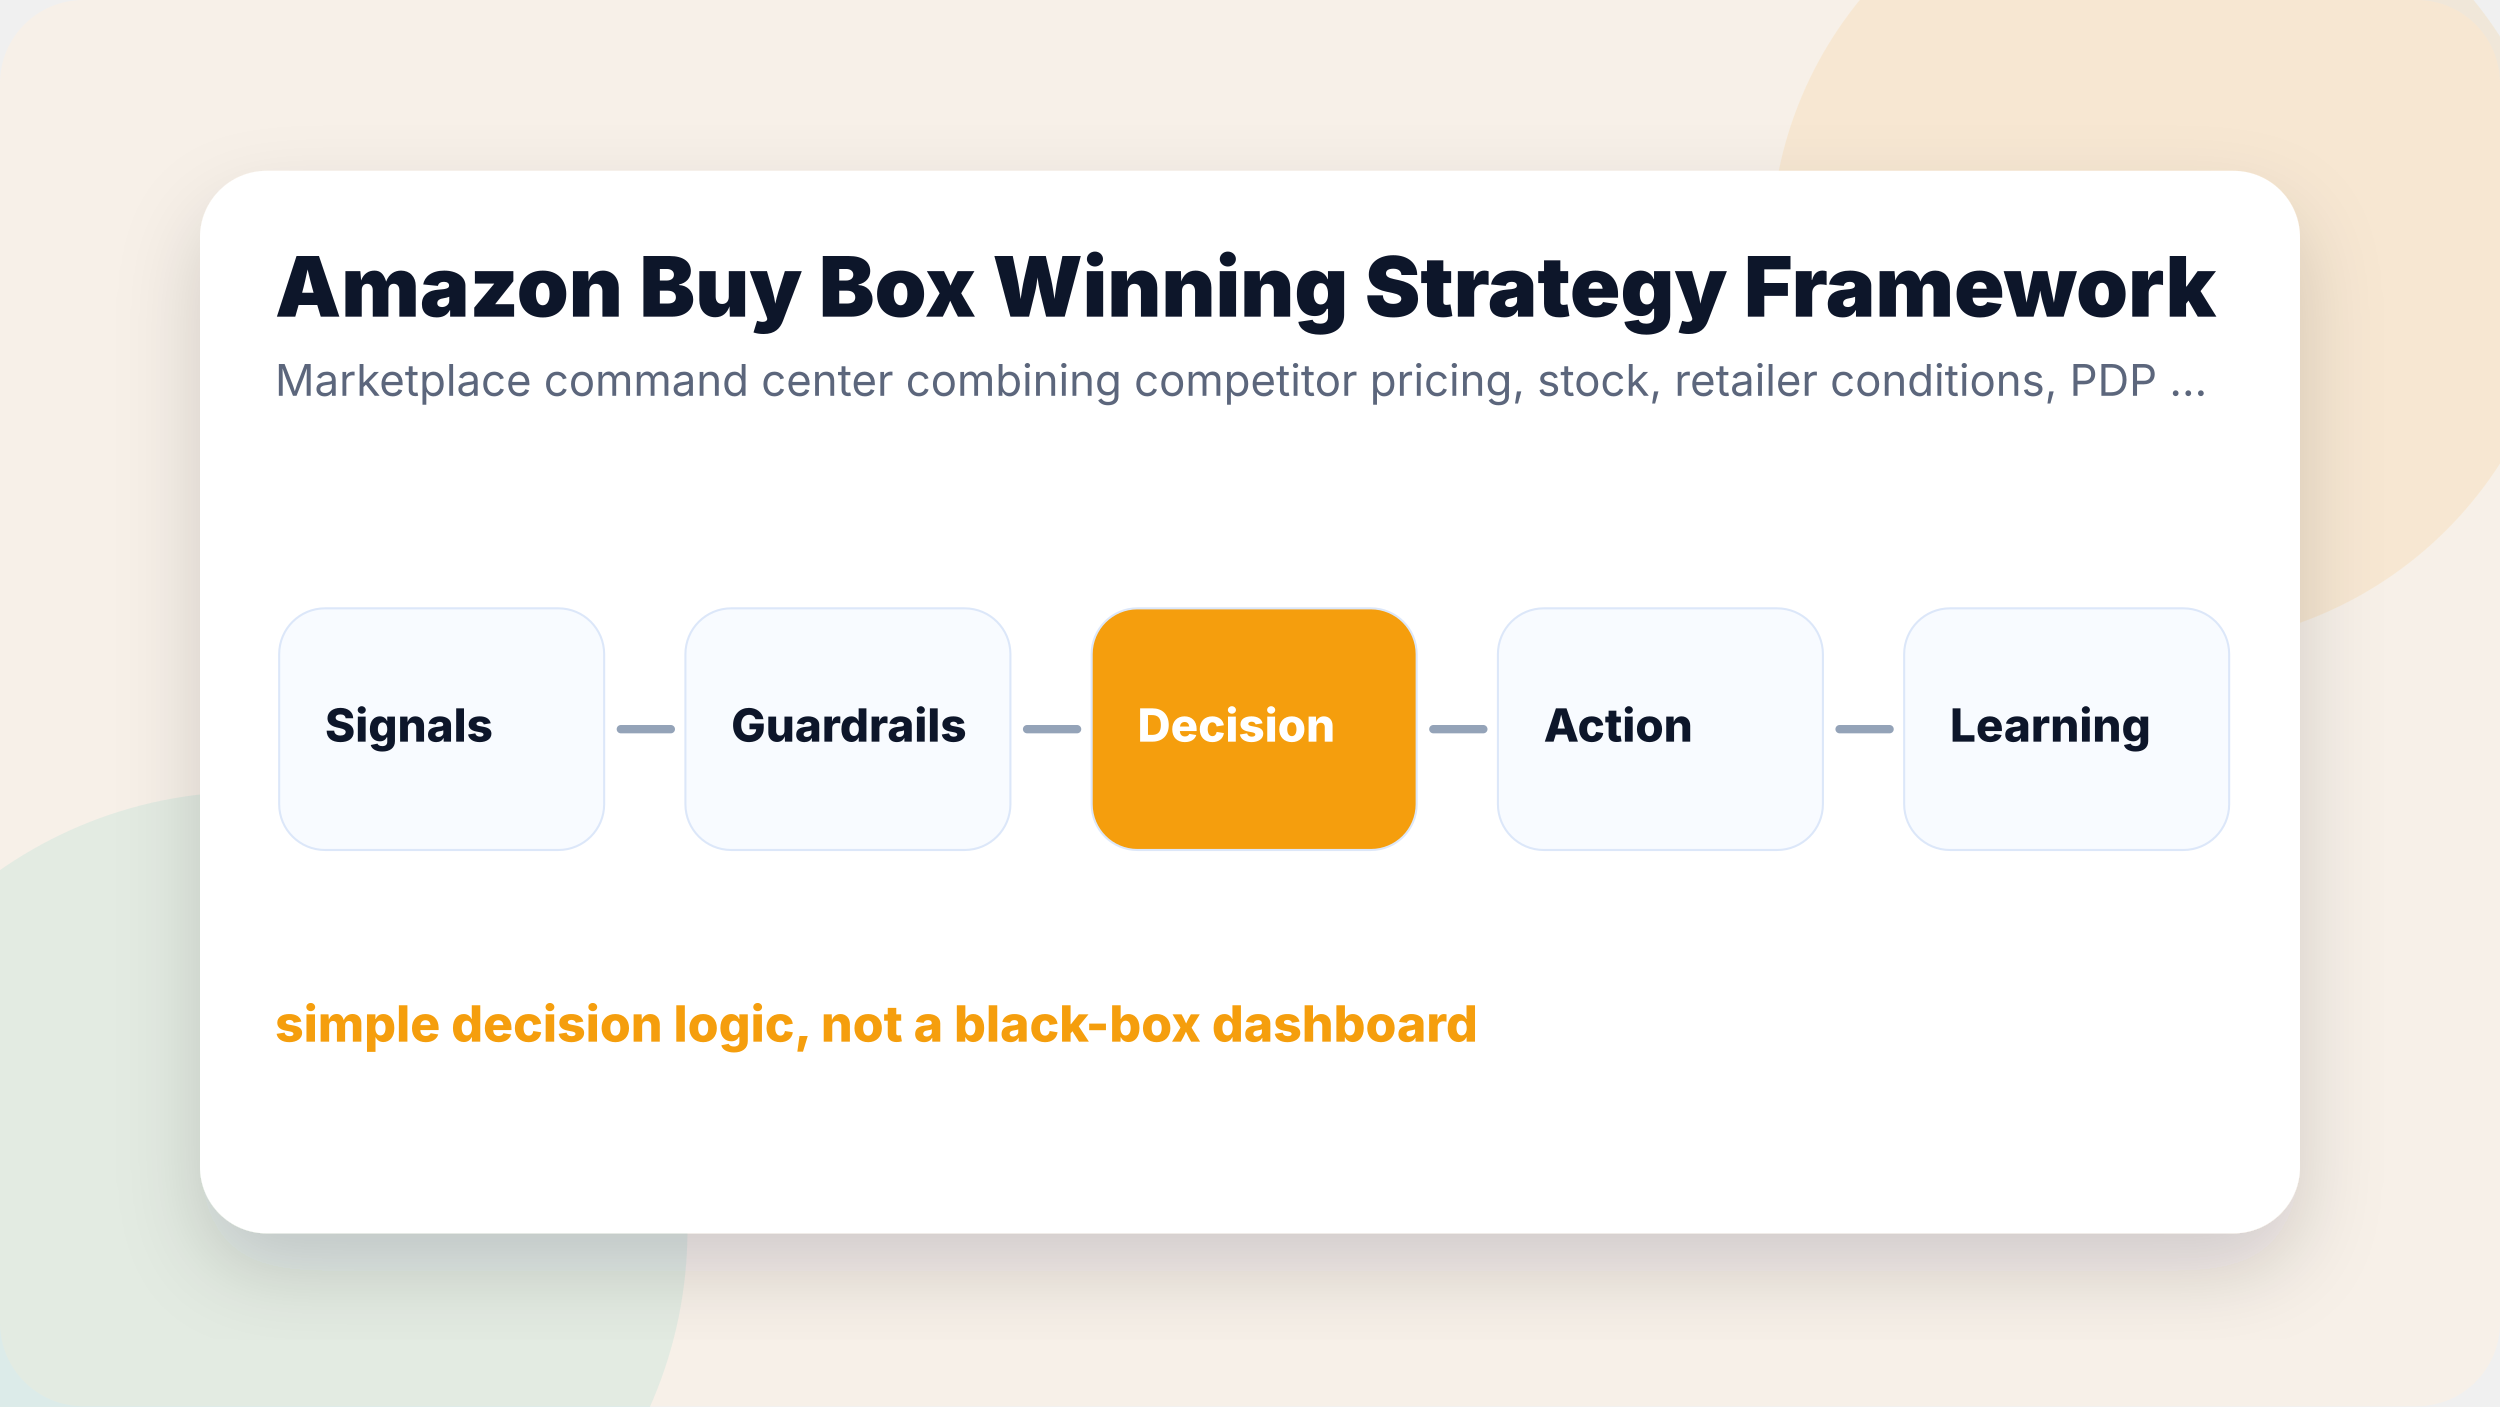
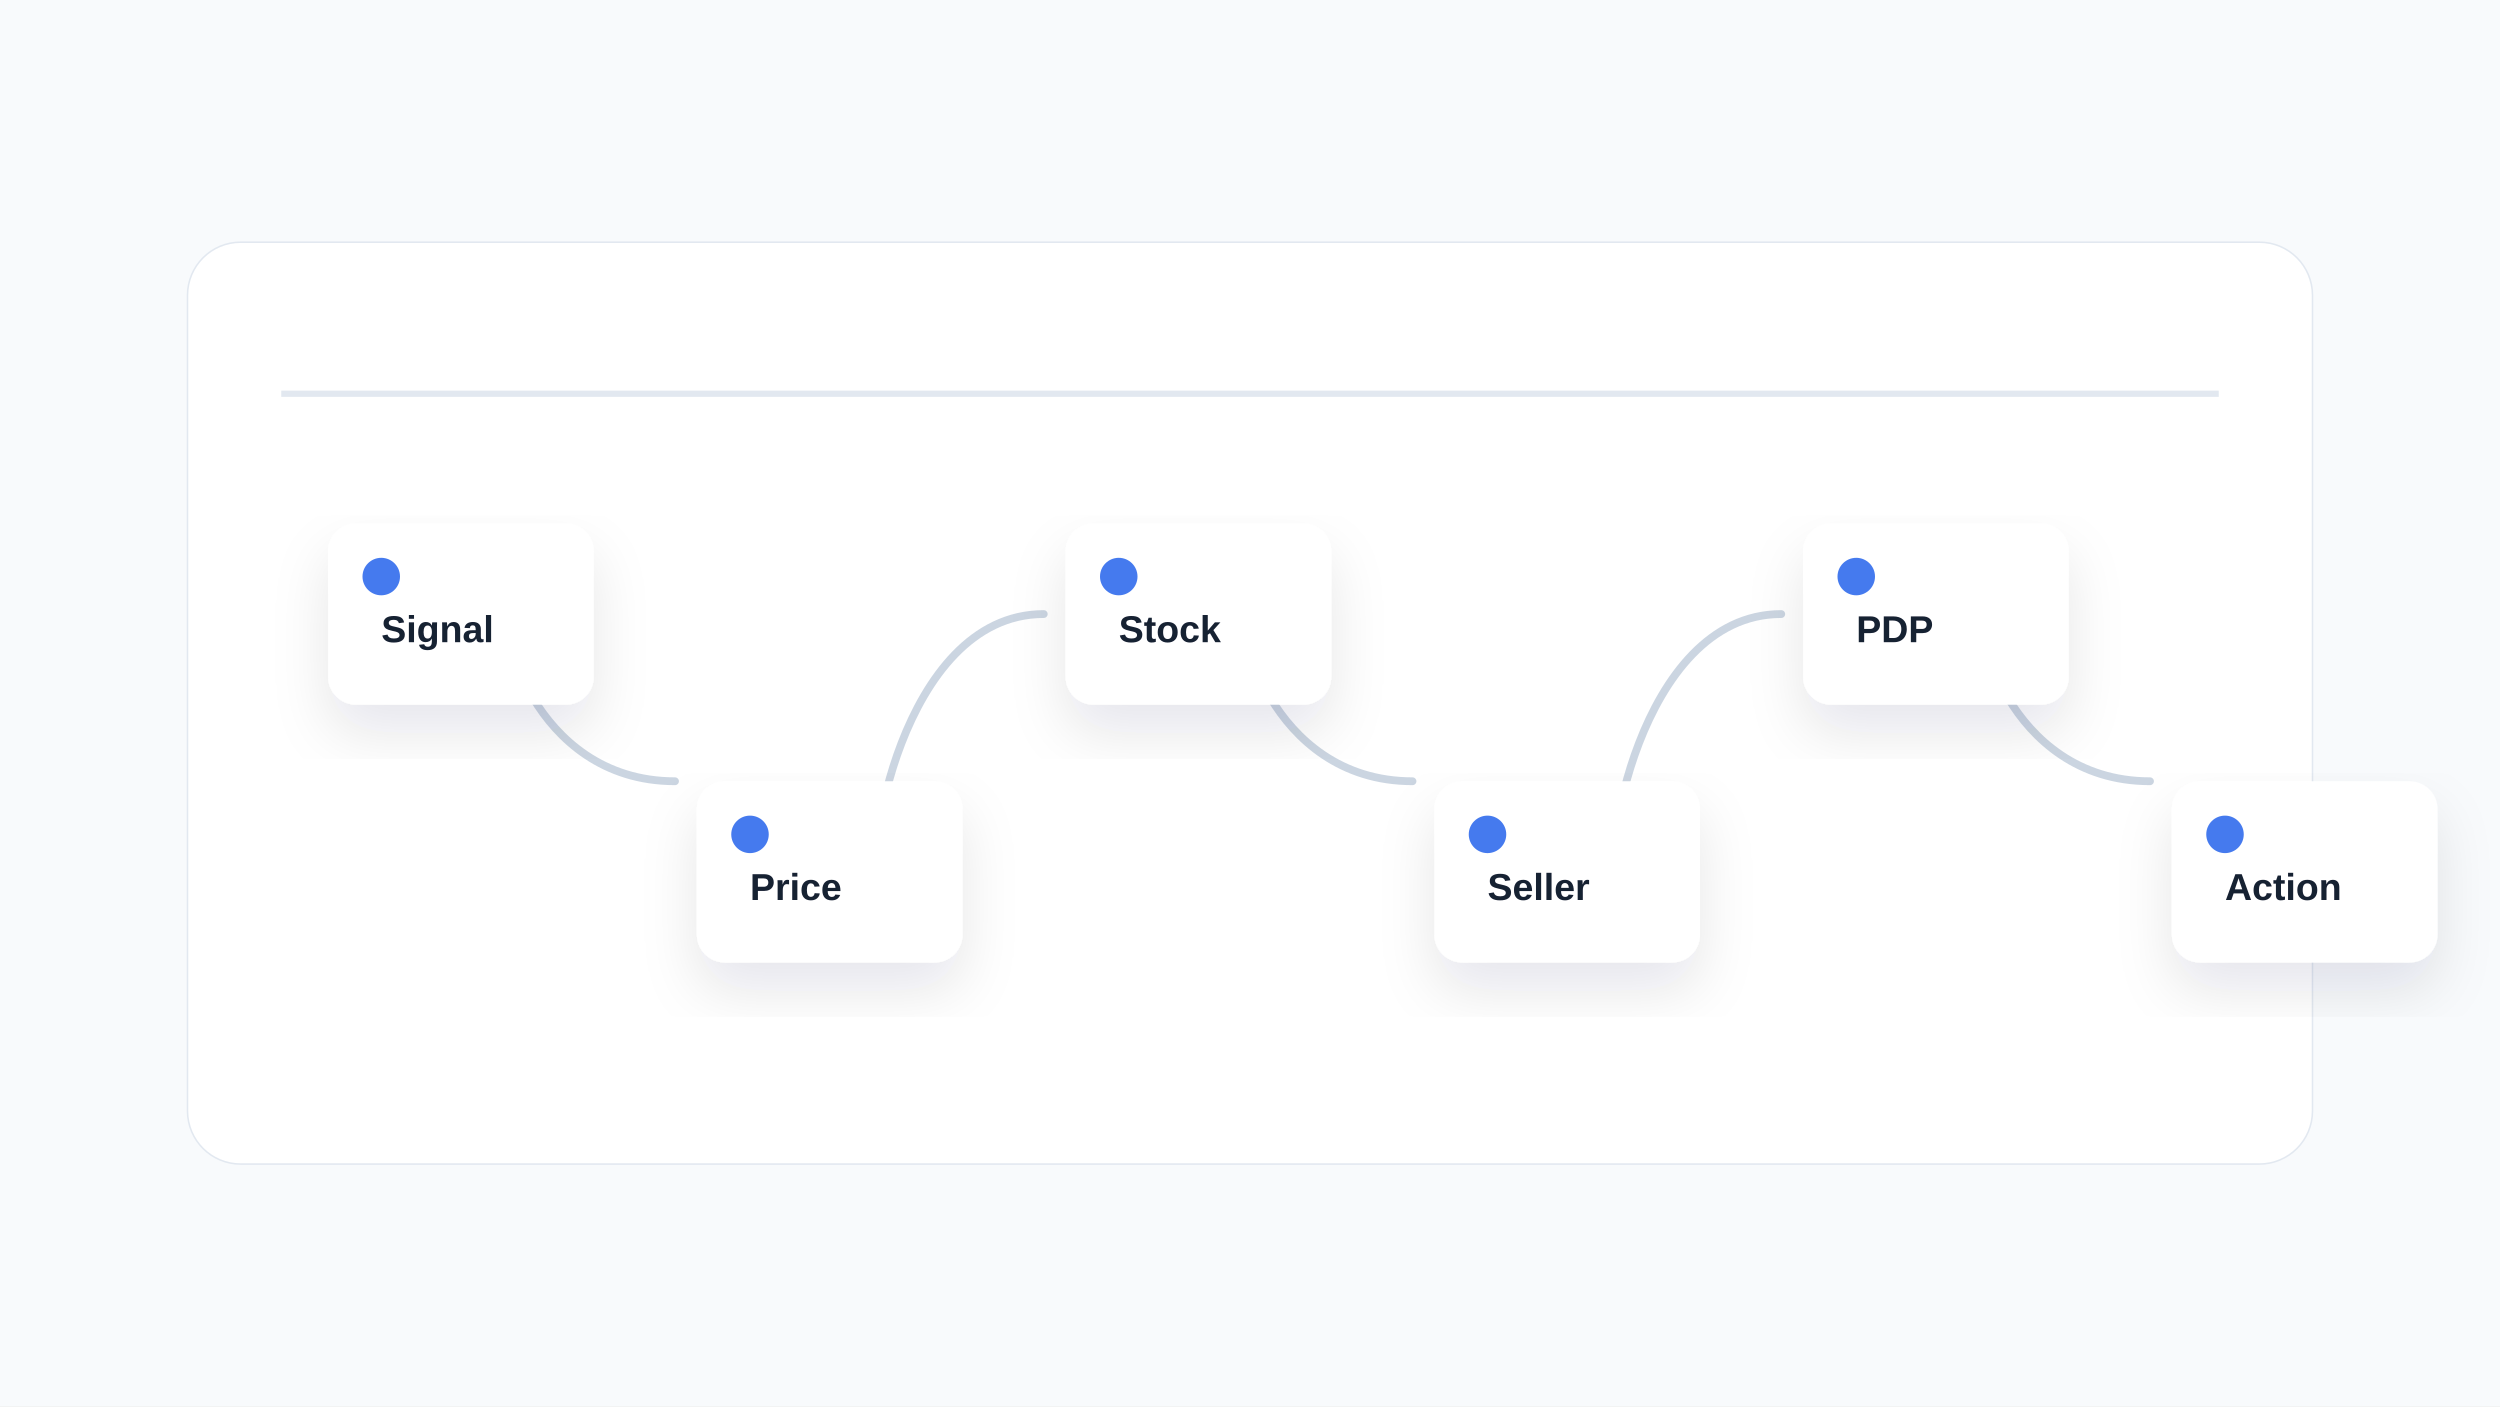
- <svg xmlns="http://www.w3.org/2000/svg" width="1200" height="675" viewBox="0 0 1200 675">
+ <svg xmlns="http://www.w3.org/2000/svg" width="1600" height="900" viewBox="0 0 1600 900" role="img">
  <defs>
-     <filter id="shadow">
-       <feDropShadow dx="0" dy="18" stdDeviation="20" flood-color="#0f172a" flood-opacity="0.16" />
+     <filter id="shadow" x="-20%" y="-20%" width="140%" height="150%">
+       <feDropShadow dx="0" dy="18" stdDeviation="18" flood-color="#0f172a" flood-opacity="0.10" />
    </filter>
  </defs>
-   <rect width="1200" height="675" rx="40" fill="#f7f0e8" />
-   <circle cx="1040" cy="120" r="190" fill="#f59e0b" opacity="0.10" />
-   <circle cx="120" cy="590" r="210" fill="#14b8a6" opacity="0.09" />
+   <rect width="1600" height="900" fill="#f8fafc" />
+   <rect x="120" y="155" width="1360" height="590" rx="34" fill="#fff" stroke="#e2e8f0" />
+   <path d="M180 252H1420" stroke="#e2e8f0" stroke-width="4" />
+   <path d="M328 393 C 316.2 393, 339.8 500, 432 500" fill="none" stroke="#cbd5e1" stroke-width="5" stroke-linecap="round" />
  <g filter="url(#shadow)">
-     <rect x="96" y="82" width="1008" height="510" rx="32" fill="#ffffff" />
-     <text x="132" y="152" font-family="Inter, Arial" font-size="40" font-weight="900" fill="#0f172a">Amazon Buy Box Winning Strategy Framework</text>
-     <text x="132" y="190" font-family="Inter, Arial" font-size="21" fill="#5b667b">Marketplace command center combining competitor pricing, stock, retailer conditions, PDP ...</text>
-     <rect x="134" y="292" width="156" height="116" rx="22" fill="#f8fbff" stroke="#dce7f9" />
-     <text x="156" y="356" font-family="Inter, Arial" font-size="22" font-weight="800" fill="#0f172a">Signals</text>
-     <path d="M298 350 L322 350" stroke="#94a3b8" stroke-width="4" stroke-linecap="round" />
-     <rect x="329" y="292" width="156" height="116" rx="22" fill="#f8fbff" stroke="#dce7f9" />
-     <text x="351" y="356" font-family="Inter, Arial" font-size="22" font-weight="800" fill="#0f172a">Guardrails</text>
-     <path d="M493 350 L517 350" stroke="#94a3b8" stroke-width="4" stroke-linecap="round" />
-     <rect x="524" y="292" width="156" height="116" rx="22" fill="#f59e0b" stroke="#dce7f9" />
-     <text x="546" y="356" font-family="Inter, Arial" font-size="22" font-weight="800" fill="#ffffff">Decision</text>
-     <path d="M688 350 L712 350" stroke="#94a3b8" stroke-width="4" stroke-linecap="round" />
-     <rect x="719" y="292" width="156" height="116" rx="22" fill="#f8fbff" stroke="#dce7f9" />
-     <text x="741" y="356" font-family="Inter, Arial" font-size="22" font-weight="800" fill="#0f172a">Action</text>
-     <path d="M883 350 L907 350" stroke="#94a3b8" stroke-width="4" stroke-linecap="round" />
-     <rect x="914" y="292" width="156" height="116" rx="22" fill="#f8fbff" stroke="#dce7f9" />
-     <text x="936" y="356" font-family="Inter, Arial" font-size="22" font-weight="800" fill="#0f172a">Learning</text>
-     <text x="132" y="500" font-family="Inter, Arial" font-size="24" font-weight="800" fill="#f59e0b">simple decision logic, not a black-box dashboard</text>
+     <rect x="210" y="335" width="170" height="116" rx="18" fill="#fff" />
+     <circle cx="244" cy="369" r="12" fill="#2563eb" opacity="0.85" />
+     <text x="244" y="411" font-family="Arial, sans-serif" font-size="24" font-weight="700" fill="#172033">Signal</text>
+   </g>
+   <path d="M564 558 C 552.2 558, 575.8 393, 668 393" fill="none" stroke="#cbd5e1" stroke-width="5" stroke-linecap="round" />
+   <g filter="url(#shadow)">
+     <rect x="446" y="500" width="170" height="116" rx="18" fill="#fff" />
+     <circle cx="480" cy="534" r="12" fill="#2563eb" opacity="0.85" />
+     <text x="480" y="576" font-family="Arial, sans-serif" font-size="24" font-weight="700" fill="#172033">Price</text>
+   </g>
+   <path d="M800 393 C 788.2 393, 811.8 500, 904 500" fill="none" stroke="#cbd5e1" stroke-width="5" stroke-linecap="round" />
+   <g filter="url(#shadow)">
+     <rect x="682" y="335" width="170" height="116" rx="18" fill="#fff" />
+     <circle cx="716" cy="369" r="12" fill="#2563eb" opacity="0.85" />
+     <text x="716" y="411" font-family="Arial, sans-serif" font-size="24" font-weight="700" fill="#172033">Stock</text>
+   </g>
+   <path d="M1036 558 C 1024.2 558, 1047.8 393, 1140 393" fill="none" stroke="#cbd5e1" stroke-width="5" stroke-linecap="round" />
+   <g filter="url(#shadow)">
+     <rect x="918" y="500" width="170" height="116" rx="18" fill="#fff" />
+     <circle cx="952" cy="534" r="12" fill="#2563eb" opacity="0.85" />
+     <text x="952" y="576" font-family="Arial, sans-serif" font-size="24" font-weight="700" fill="#172033">Seller</text>
+   </g>
+   <path d="M1272 393 C 1260.2 393, 1283.8 500, 1376 500" fill="none" stroke="#cbd5e1" stroke-width="5" stroke-linecap="round" />
+   <g filter="url(#shadow)">
+     <rect x="1154" y="335" width="170" height="116" rx="18" fill="#fff" />
+     <circle cx="1188" cy="369" r="12" fill="#2563eb" opacity="0.85" />
+     <text x="1188" y="411" font-family="Arial, sans-serif" font-size="24" font-weight="700" fill="#172033">PDP</text>
+   </g>
+   <g filter="url(#shadow)">
+     <rect x="1390" y="500" width="170" height="116" rx="18" fill="#fff" />
+     <circle cx="1424" cy="534" r="12" fill="#2563eb" opacity="0.85" />
+     <text x="1424" y="576" font-family="Arial, sans-serif" font-size="24" font-weight="700" fill="#172033">Action</text>
  </g>
</svg>
